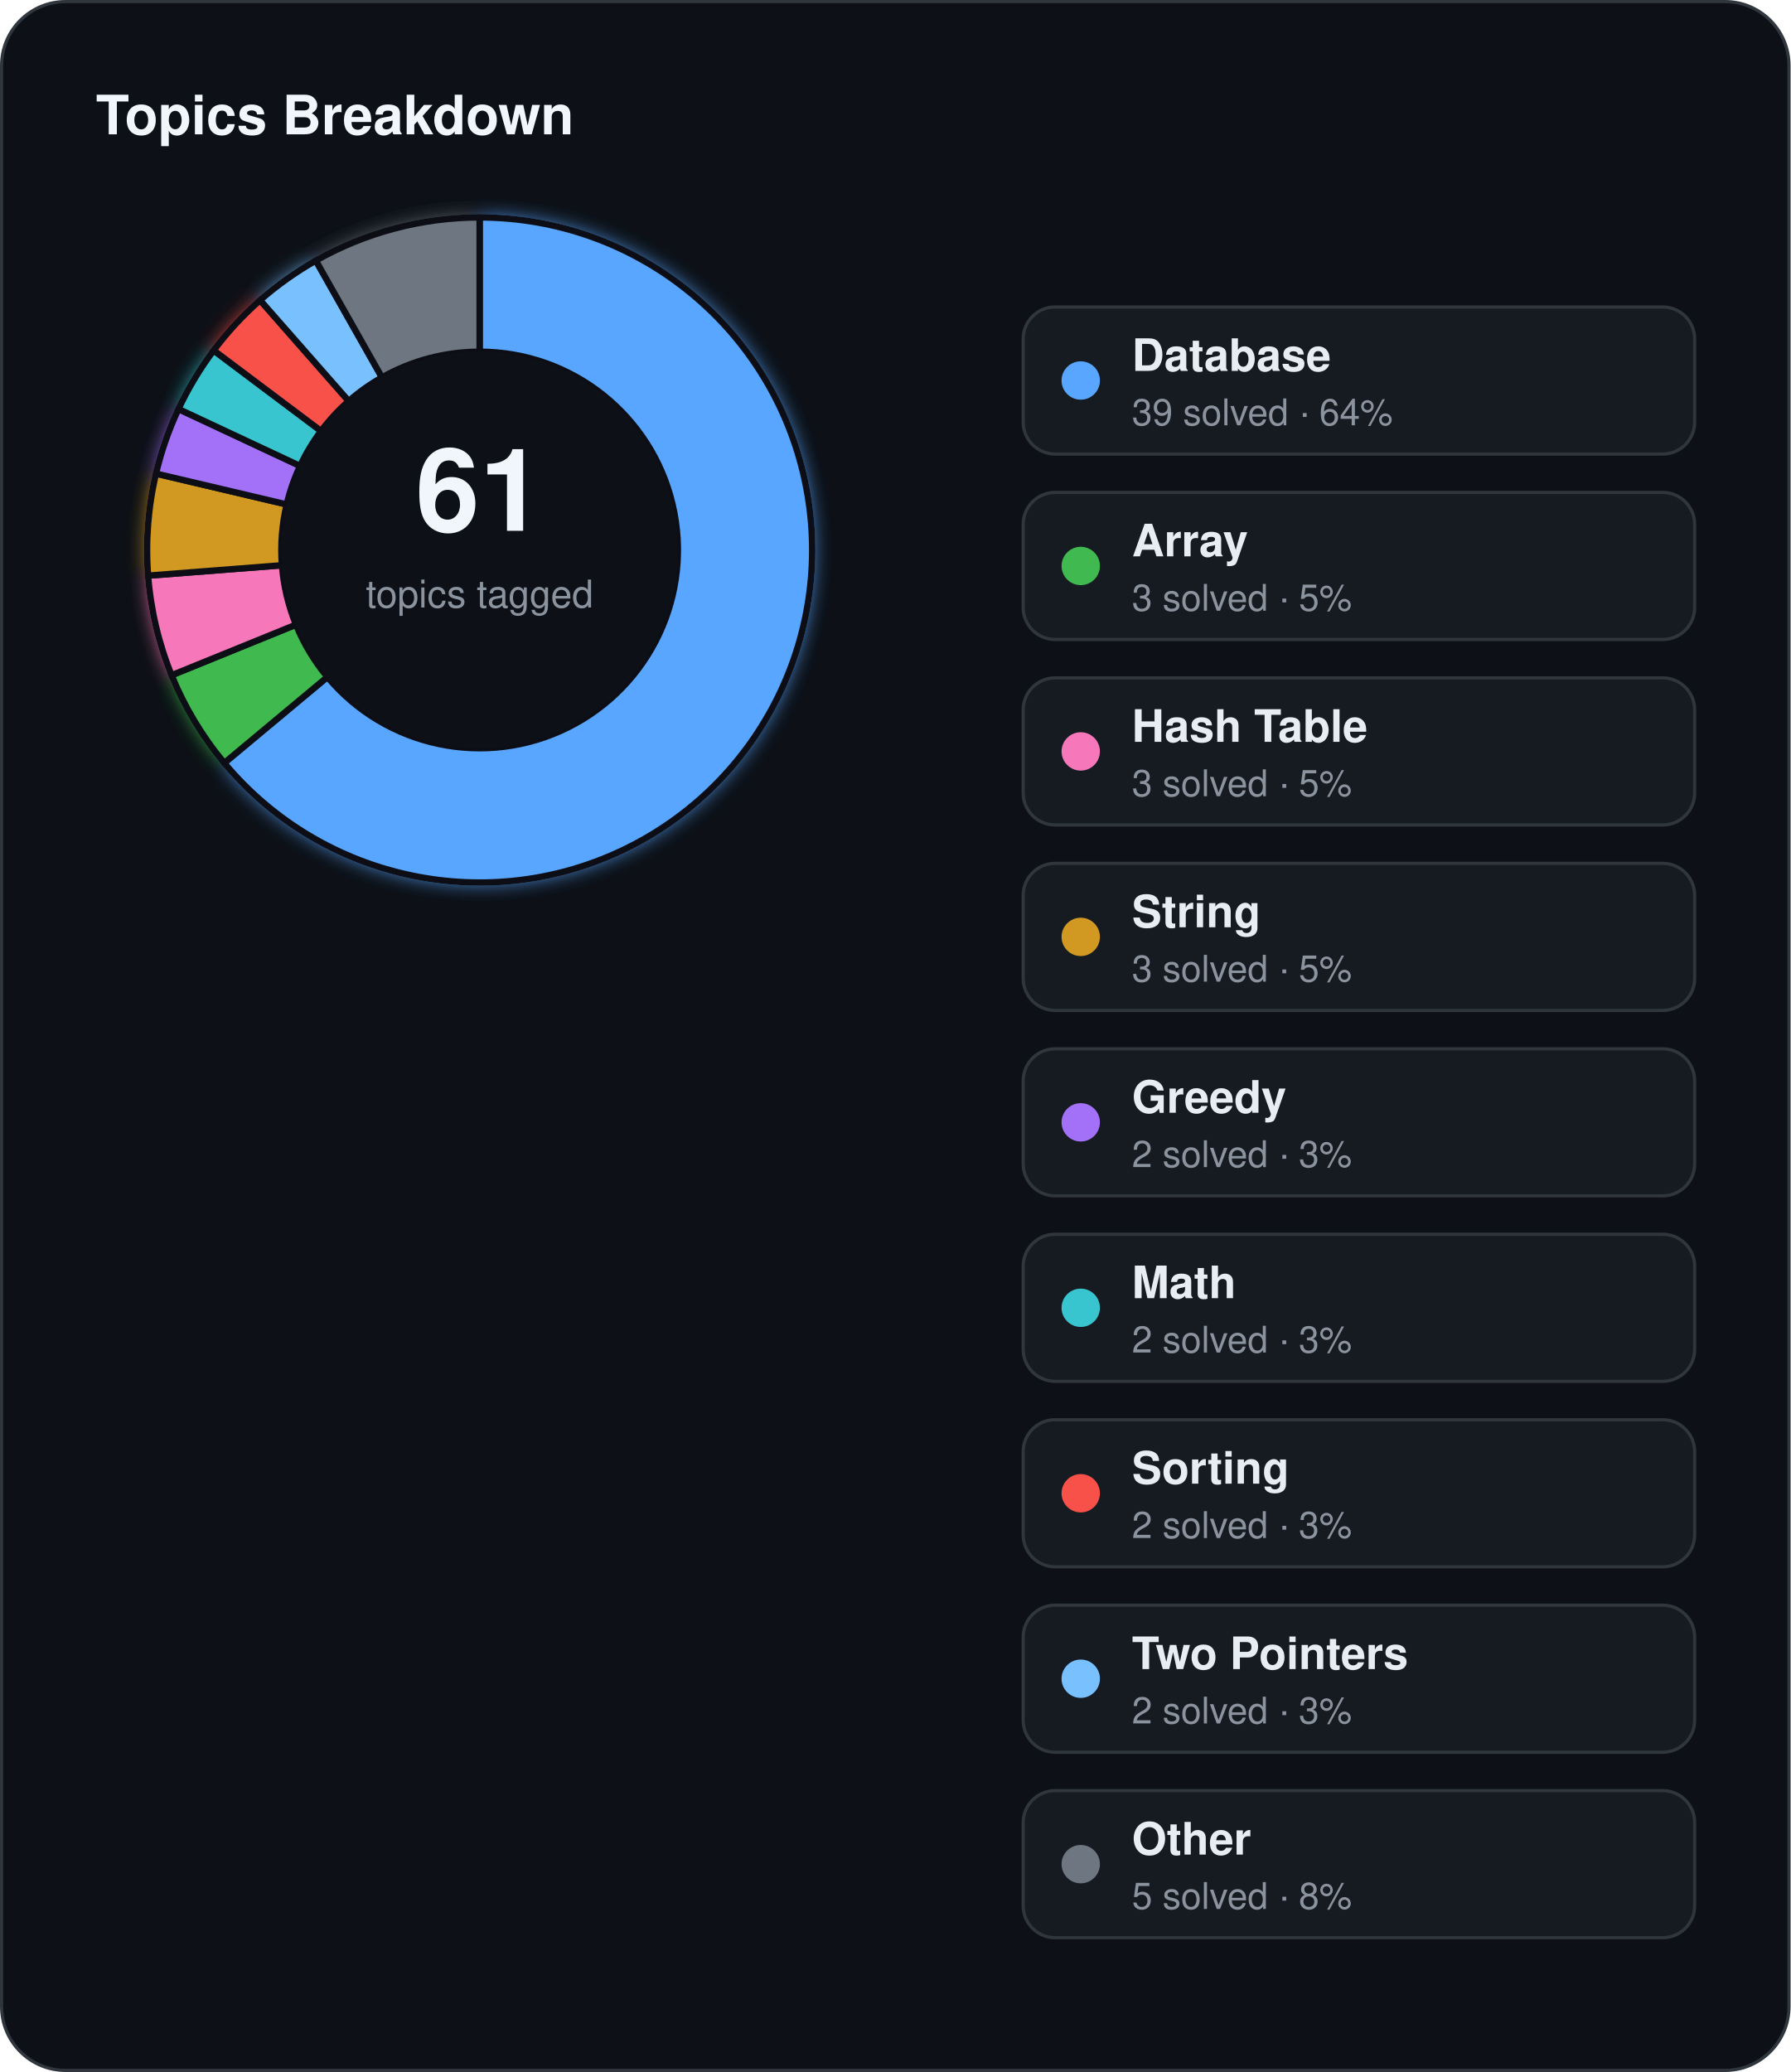
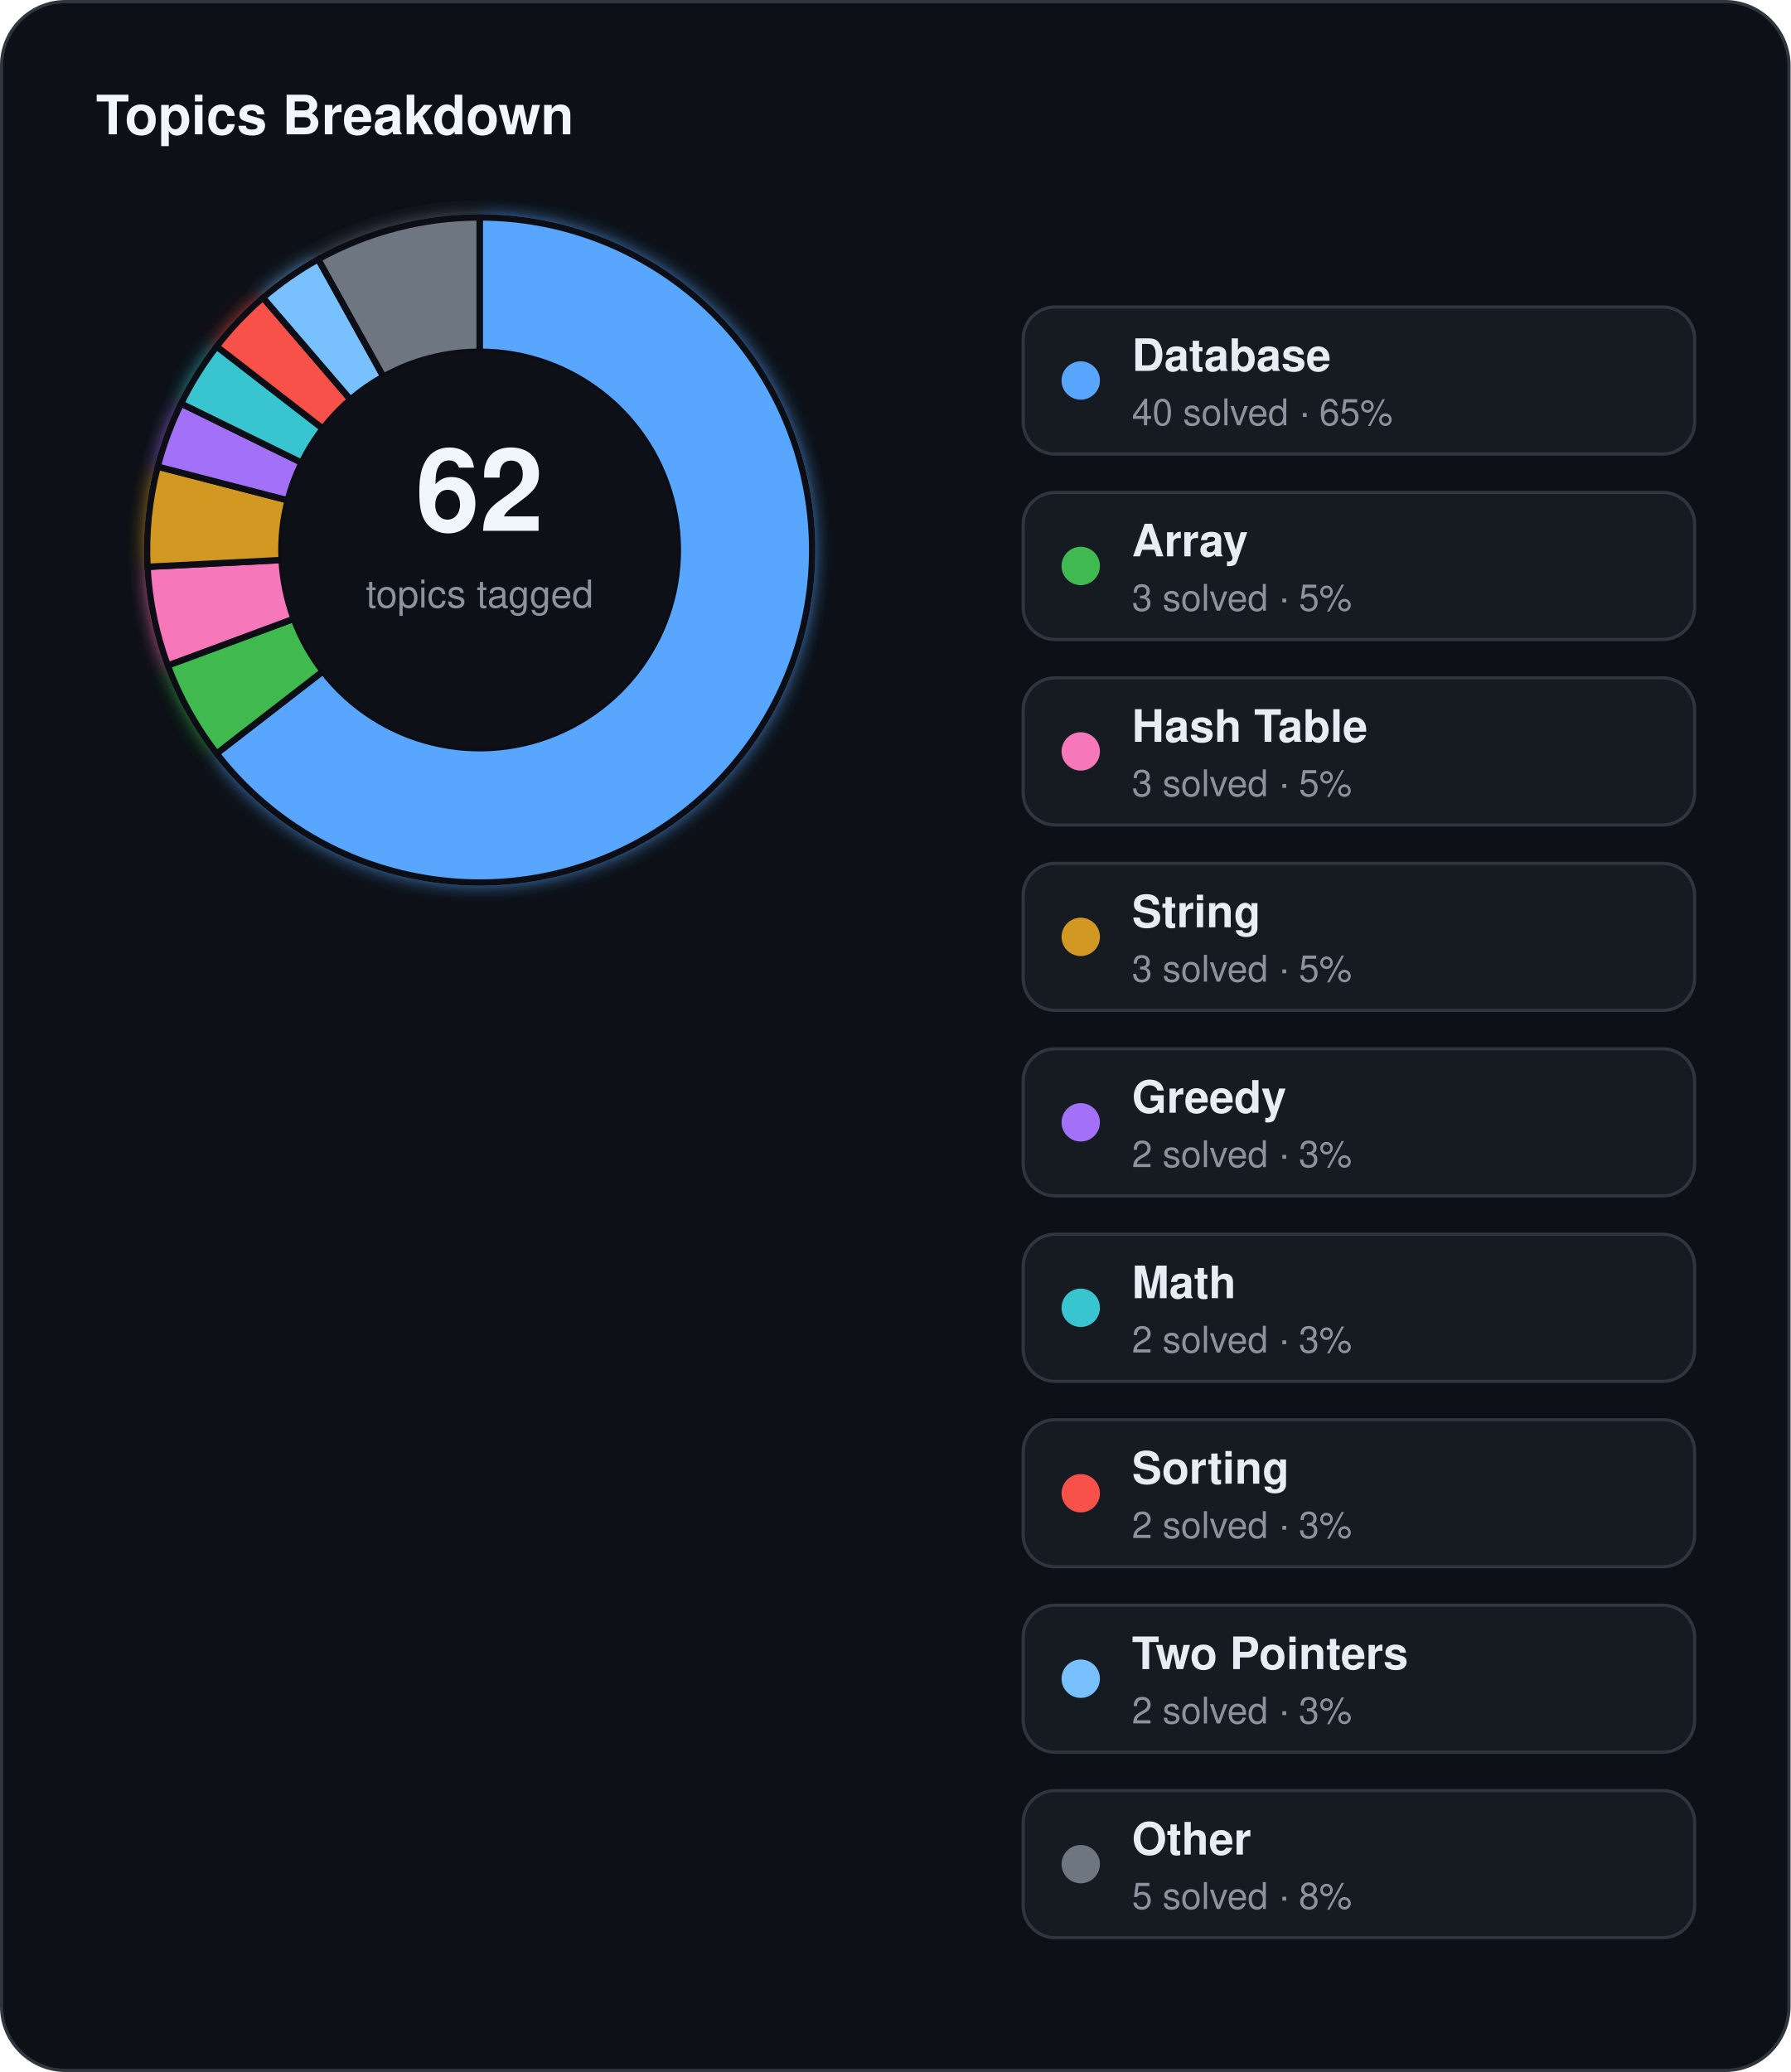
<svg xmlns="http://www.w3.org/2000/svg" width="560" height="648" viewBox="0 0 560 648">
  <defs>
    <filter id="topics-glow" x="-60%" y="-60%" width="220%" height="220%">
      <feGaussianBlur stdDeviation="3" result="blur" />
      <feMerge>
        <feMergeNode in="blur" />
        <feMergeNode in="SourceGraphic" />
      </feMerge>
    </filter>
  </defs>
  <rect x="0.5" y="0.5" width="559" height="647" rx="20" fill="#0d1117" stroke="#30363d" stroke-width="1" />
  <text x="30" y="42" fill="#f0f6fc" font-family="Segoe UI, Helvetica, Arial, sans-serif" font-size="17" font-weight="700">Topics Breakdown</text>
  <g filter="url(#topics-glow)">
-     <path d="M 150.00,68.00 A 104,104 0 1 1 70.14,238.62 L 102.39,211.72 A 62,62 0 1 0 150.00,110.00 Z" fill="#58a6ff" stroke="#0d1117" stroke-width="2" />
-     <path d="M 70.14,238.62 A 104,104 0 0 1 53.66,211.18 L 92.57,195.36 A 62,62 0 0 0 102.39,211.72 Z" fill="#3fb950" stroke="#0d1117" stroke-width="2" />
-     <path d="M 53.66,211.18 A 104,104 0 0 1 46.31,180.03 L 88.18,176.78 A 62,62 0 0 0 92.57,195.36 Z" fill="#f778ba" stroke="#0d1117" stroke-width="2" />
-     <path d="M 46.31,180.03 A 104,104 0 0 1 48.78,148.11 L 89.66,157.76 A 62,62 0 0 0 88.18,176.78 Z" fill="#d29922" stroke="#0d1117" stroke-width="2" />
-     <path d="M 48.78,148.11 A 104,104 0 0 1 55.81,127.91 L 93.85,145.72 A 62,62 0 0 0 89.66,157.76 Z" fill="#a371f7" stroke="#0d1117" stroke-width="2" />
-     <path d="M 55.81,127.91 A 104,104 0 0 1 66.82,109.58 L 100.41,134.79 A 62,62 0 0 0 93.85,145.72 Z" fill="#39c5cf" stroke="#0d1117" stroke-width="2" />
-     <path d="M 66.82,109.58 A 104,104 0 0 1 81.34,93.88 L 109.07,125.43 A 62,62 0 0 0 100.41,134.79 Z" fill="#f85149" stroke="#0d1117" stroke-width="2" />
-     <path d="M 81.34,93.88 A 104,104 0 0 1 98.78,81.49 L 119.46,118.04 A 62,62 0 0 0 109.07,125.43 Z" fill="#79c0ff" stroke="#0d1117" stroke-width="2" />
-     <path d="M 98.78,81.49 A 104,104 0 0 1 150.00,68.00 L 150.00,110.00 A 62,62 0 0 0 119.46,118.04 Z" fill="#6e7681" stroke="#0d1117" stroke-width="2" />
+     <path d="M 150.00,68.00 A 104,104 0 1 1 67.76,235.66 L 100.97,209.95 A 62,62 0 1 0 150.00,110.00 Z" fill="#58a6ff" stroke="#0d1117" stroke-width="2" />
+     <path d="M 67.76,235.66 A 104,104 0 0 1 52.47,208.12 L 91.86,193.53 A 62,62 0 0 0 100.97,209.95 Z" fill="#3fb950" stroke="#0d1117" stroke-width="2" />
+     <path d="M 52.47,208.12 A 104,104 0 0 1 46.13,177.27 L 88.08,175.14 A 62,62 0 0 0 91.86,193.53 Z" fill="#f778ba" stroke="#0d1117" stroke-width="2" />
+     <path d="M 46.13,177.27 A 104,104 0 0 1 49.32,145.93 L 89.98,156.46 A 62,62 0 0 0 88.08,175.14 Z" fill="#d29922" stroke="#0d1117" stroke-width="2" />
+     <path d="M 49.32,145.93 A 104,104 0 0 1 56.63,126.20 L 94.34,144.70 A 62,62 0 0 0 89.98,156.46 Z" fill="#a371f7" stroke="#0d1117" stroke-width="2" />
+     <path d="M 56.63,126.20 A 104,104 0 0 1 67.76,108.34 L 100.97,134.05 A 62,62 0 0 0 94.34,144.70 Z" fill="#39c5cf" stroke="#0d1117" stroke-width="2" />
+     <path d="M 67.76,108.34 A 104,104 0 0 1 82.26,93.09 L 109.61,124.96 A 62,62 0 0 0 100.97,134.05 Z" fill="#f85149" stroke="#0d1117" stroke-width="2" />
+     <path d="M 82.26,93.09 A 104,104 0 0 1 99.53,81.07 L 119.91,117.79 A 62,62 0 0 0 109.61,124.96 Z" fill="#79c0ff" stroke="#0d1117" stroke-width="2" />
+     <path d="M 99.53,81.07 A 104,104 0 0 1 150.00,68.00 L 150.00,110.00 A 62,62 0 0 0 119.91,117.79 Z" fill="#6e7681" stroke="#0d1117" stroke-width="2" />
  </g>
  <circle cx="150" cy="172" r="62" fill="#0d1117" />
-   <text x="150" y="166" text-anchor="middle" fill="#f0f6fc" font-family="Segoe UI, Helvetica, Arial, sans-serif" font-size="36" font-weight="700">61</text>
+   <text x="150" y="166" text-anchor="middle" fill="#f0f6fc" font-family="Segoe UI, Helvetica, Arial, sans-serif" font-size="36" font-weight="700">62</text>
  <text x="150" y="190" text-anchor="middle" fill="#8b949e" font-family="Segoe UI, Helvetica, Arial, sans-serif" font-size="12">topics tagged</text>
  <rect x="320" y="96" width="210" height="46" rx="10" fill="#161b22" stroke="#30363d" stroke-width="1" />
  <circle cx="338" cy="119" r="6" fill="#58a6ff" />
  <text x="354" y="116" fill="#e6edf3" font-family="Segoe UI, Helvetica, Arial, sans-serif" font-size="14" font-weight="600">Database</text>
-   <text x="354" y="133" fill="#8b949e" font-family="Segoe UI, Helvetica, Arial, sans-serif" font-size="11.5">39 solved · 64%</text>
+   <text x="354" y="133" fill="#8b949e" font-family="Segoe UI, Helvetica, Arial, sans-serif" font-size="11.5">40 solved · 65%</text>
  <rect x="320" y="154" width="210" height="46" rx="10" fill="#161b22" stroke="#30363d" stroke-width="1" />
  <circle cx="338" cy="177" r="6" fill="#3fb950" />
  <text x="354" y="174" fill="#e6edf3" font-family="Segoe UI, Helvetica, Arial, sans-serif" font-size="14" font-weight="600">Array</text>
  <text x="354" y="191" fill="#8b949e" font-family="Segoe UI, Helvetica, Arial, sans-serif" font-size="11.5">3 solved · 5%</text>
  <rect x="320" y="212" width="210" height="46" rx="10" fill="#161b22" stroke="#30363d" stroke-width="1" />
  <circle cx="338" cy="235" r="6" fill="#f778ba" />
  <text x="354" y="232" fill="#e6edf3" font-family="Segoe UI, Helvetica, Arial, sans-serif" font-size="14" font-weight="600">Hash Table</text>
  <text x="354" y="249" fill="#8b949e" font-family="Segoe UI, Helvetica, Arial, sans-serif" font-size="11.5">3 solved · 5%</text>
  <rect x="320" y="270" width="210" height="46" rx="10" fill="#161b22" stroke="#30363d" stroke-width="1" />
  <circle cx="338" cy="293" r="6" fill="#d29922" />
  <text x="354" y="290" fill="#e6edf3" font-family="Segoe UI, Helvetica, Arial, sans-serif" font-size="14" font-weight="600">String</text>
  <text x="354" y="307" fill="#8b949e" font-family="Segoe UI, Helvetica, Arial, sans-serif" font-size="11.5">3 solved · 5%</text>
  <rect x="320" y="328" width="210" height="46" rx="10" fill="#161b22" stroke="#30363d" stroke-width="1" />
  <circle cx="338" cy="351" r="6" fill="#a371f7" />
  <text x="354" y="348" fill="#e6edf3" font-family="Segoe UI, Helvetica, Arial, sans-serif" font-size="14" font-weight="600">Greedy</text>
  <text x="354" y="365" fill="#8b949e" font-family="Segoe UI, Helvetica, Arial, sans-serif" font-size="11.5">2 solved · 3%</text>
  <rect x="320" y="386" width="210" height="46" rx="10" fill="#161b22" stroke="#30363d" stroke-width="1" />
  <circle cx="338" cy="409" r="6" fill="#39c5cf" />
  <text x="354" y="406" fill="#e6edf3" font-family="Segoe UI, Helvetica, Arial, sans-serif" font-size="14" font-weight="600">Math</text>
  <text x="354" y="423" fill="#8b949e" font-family="Segoe UI, Helvetica, Arial, sans-serif" font-size="11.5">2 solved · 3%</text>
  <rect x="320" y="444" width="210" height="46" rx="10" fill="#161b22" stroke="#30363d" stroke-width="1" />
  <circle cx="338" cy="467" r="6" fill="#f85149" />
  <text x="354" y="464" fill="#e6edf3" font-family="Segoe UI, Helvetica, Arial, sans-serif" font-size="14" font-weight="600">Sorting</text>
  <text x="354" y="481" fill="#8b949e" font-family="Segoe UI, Helvetica, Arial, sans-serif" font-size="11.5">2 solved · 3%</text>
  <rect x="320" y="502" width="210" height="46" rx="10" fill="#161b22" stroke="#30363d" stroke-width="1" />
  <circle cx="338" cy="525" r="6" fill="#79c0ff" />
  <text x="354" y="522" fill="#e6edf3" font-family="Segoe UI, Helvetica, Arial, sans-serif" font-size="14" font-weight="600">Two Pointers</text>
  <text x="354" y="539" fill="#8b949e" font-family="Segoe UI, Helvetica, Arial, sans-serif" font-size="11.5">2 solved · 3%</text>
  <rect x="320" y="560" width="210" height="46" rx="10" fill="#161b22" stroke="#30363d" stroke-width="1" />
  <circle cx="338" cy="583" r="6" fill="#6e7681" />
  <text x="354" y="580" fill="#e6edf3" font-family="Segoe UI, Helvetica, Arial, sans-serif" font-size="14" font-weight="600">Other</text>
  <text x="354" y="597" fill="#8b949e" font-family="Segoe UI, Helvetica, Arial, sans-serif" font-size="11.5">5 solved · 8%</text>
</svg>
